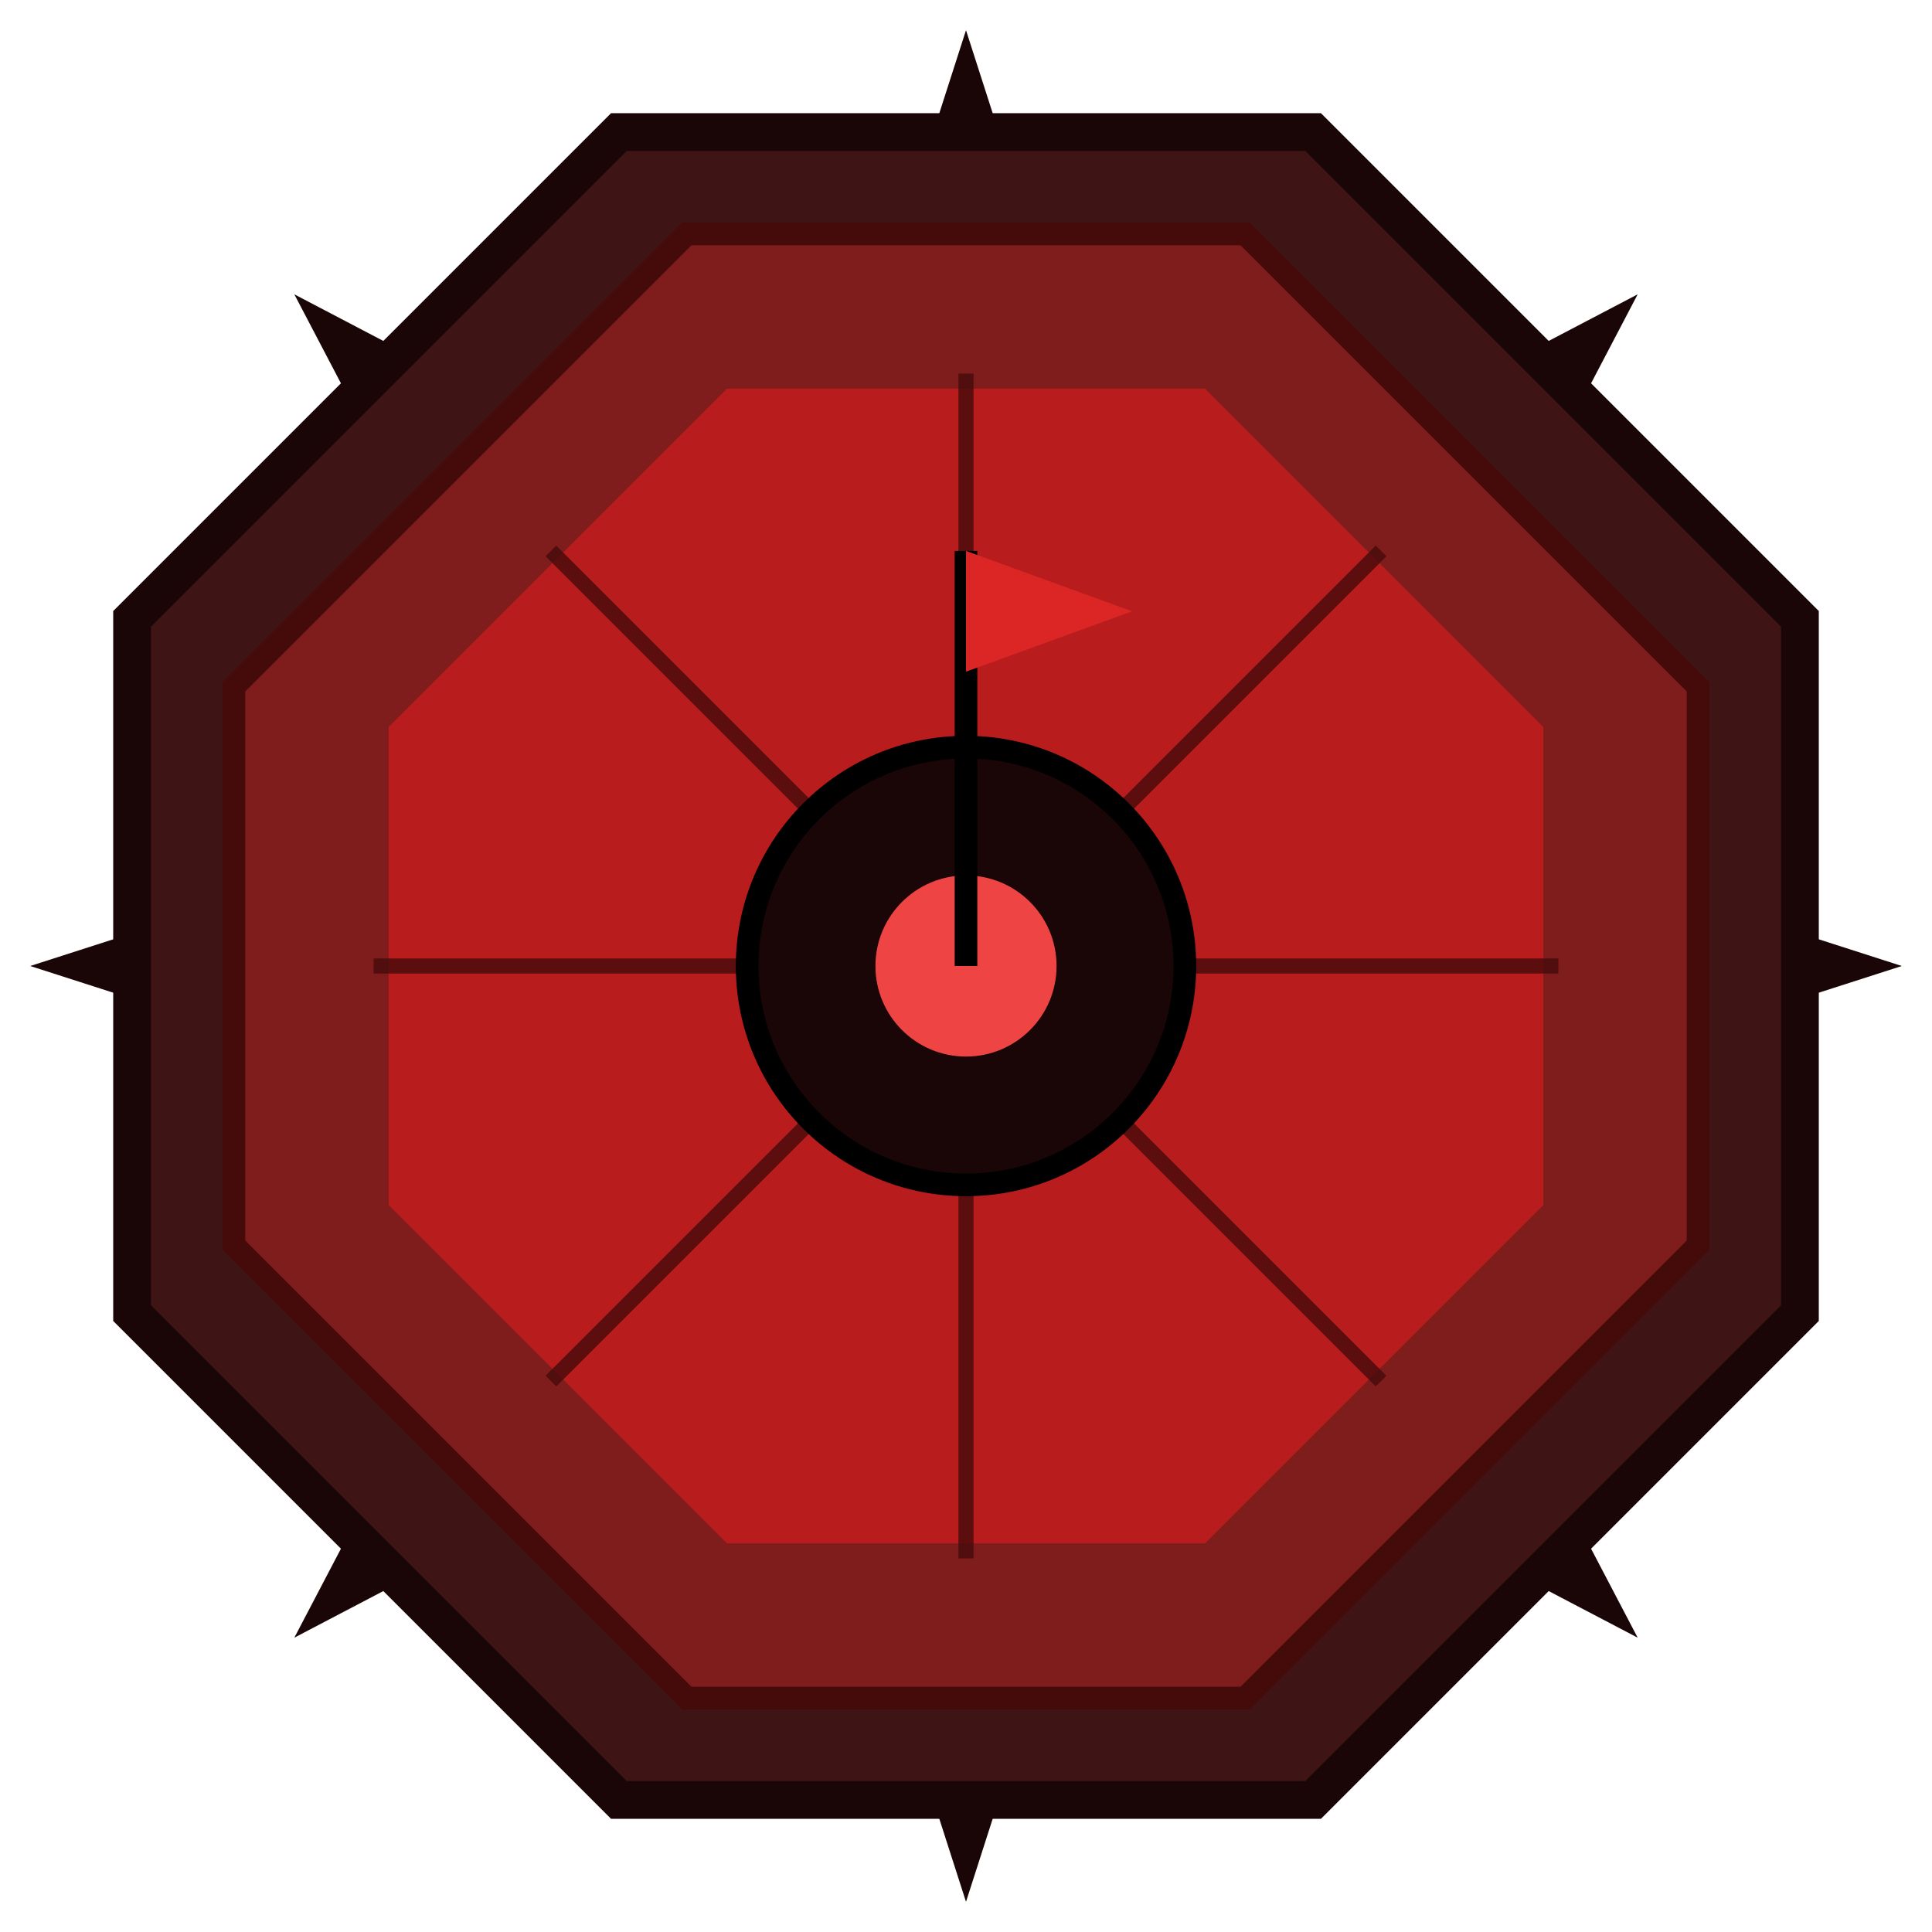
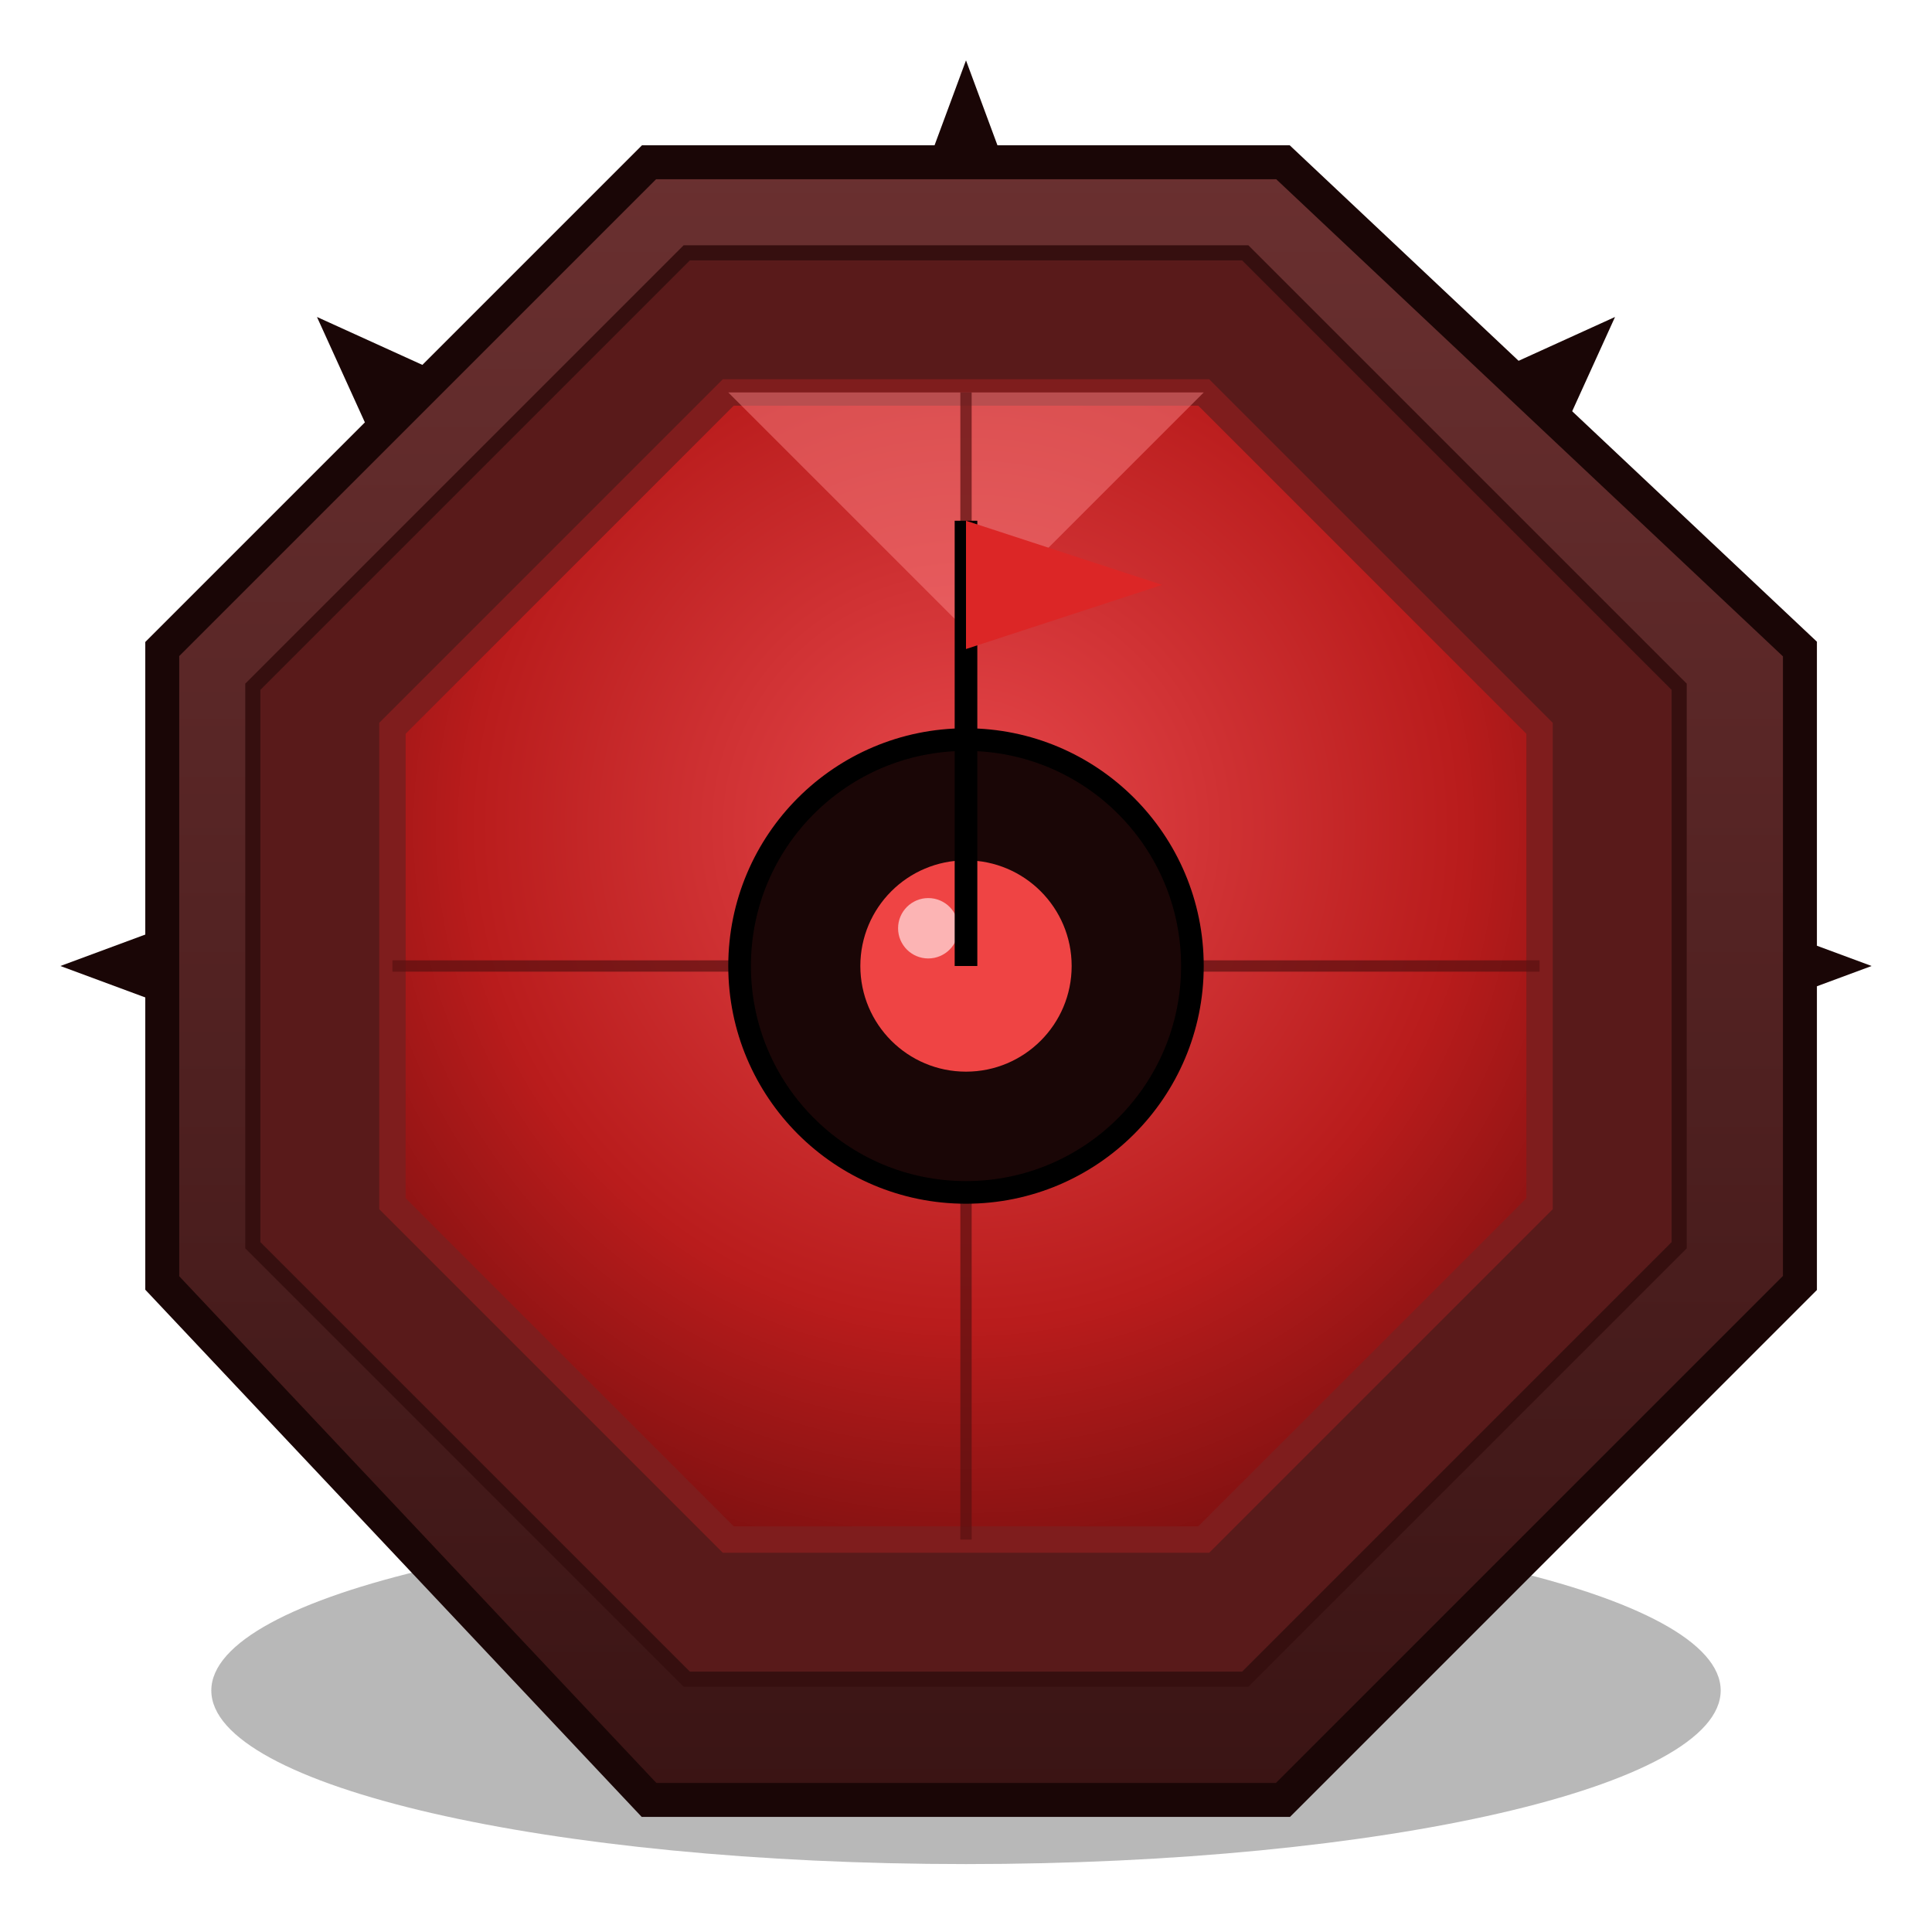
<svg xmlns="http://www.w3.org/2000/svg" width="512" height="512" viewBox="0 0 512 512">
+   <defs>
+     <radialGradient id="enRoof" cx="50%" cy="38%" r="72%">
+       <stop offset="0%" stop-color="#e7484c" />
+       <stop offset="60%" stop-color="#b91c1c" />
+       <stop offset="100%" stop-color="#6e0d0d" />
+     </radialGradient>
+     <linearGradient id="enStone" x1="0" y1="0" x2="0" y2="1">
+       <stop offset="0%" stop-color="#6a3030" />
+       <stop offset="100%" stop-color="#3a1414" />
+     </linearGradient>
+   </defs>
+   <ellipse cx="256" cy="448" rx="200" ry="46" fill="#000000" opacity="0.28" />
  <g fill="#1a0606">
-     <polygon points="256,8 238,64 274,64" />
-     <polygon points="256,504 238,448 274,448" />
-     <polygon points="8,256 64,238 64,274" />
-     <polygon points="504,256 448,238 448,274" />
-     <polygon points="78,78 120,100 100,120" />
-     <polygon points="434,78 412,120 392,100" />
-     <polygon points="78,434 100,392 120,412" />
-     <polygon points="434,434 392,412 412,392" />
+     <polygon points="256,16 236,70 276,70" />
+     <polygon points="84,84 128,104 104,128" />
+     <polygon points="428,84 408,128 384,104" />
+     <polygon points="16,256 70,236 70,276" />
+     <polygon points="496,256 442,236 442,276" />
  </g>
-   <polygon points="477,348 348,477 164,477 35,348 35,164 164,35 348,35 477,164" fill="#3f1414" stroke="#1a0606" stroke-width="10" />
-   <polygon points="450,330 330,450 182,450 62,330 62,182 182,62 330,62 450,182" fill="#7f1d1d" stroke="#450a0a" stroke-width="6" />
-   <polygon points="413,321 321,413 191,413 99,321 99,191 191,99 321,99 413,191" fill="#b91c1c" stroke="#7f1d1d" stroke-width="8" />
-   <g stroke="#450a0a" stroke-width="4" opacity="0.8">
-     <line x1="256" y1="99" x2="256" y2="413" />
-     <line x1="99" y1="256" x2="413" y2="256" />
-     <line x1="146" y1="146" x2="366" y2="366" />
-     <line x1="366" y1="146" x2="146" y2="366" />
+   <polygon points="477,340 340,477 172,477 43,340 43,172 172,43 340,43 477,172" fill="url(#enStone)" stroke="#1a0606" stroke-width="9" />
+   <polygon points="445,330 330,445 182,445 67,330 67,182 182,67 330,67 445,182" fill="#591a1a" stroke="#360f0f" stroke-width="4" />
+   <polygon points="408,319 319,408 193,408 104,319 104,193 193,104 319,104 408,193" fill="url(#enRoof)" stroke="#7f1d1d" stroke-width="7" />
+   <polygon points="319,104 193,104 256,167" fill="#ff8a8c" opacity="0.45" />
+   <g stroke="#5a0f0f" stroke-width="3" opacity="0.7">
+     <line x1="256" y1="104" x2="256" y2="408" />
+     <line x1="104" y1="256" x2="408" y2="256" />
  </g>
-   <circle cx="256" cy="256" r="58" fill="#1a0606" stroke="#000000" stroke-width="6" />
-   <circle cx="256" cy="256" r="24" fill="#ef4444" />
-   <line x1="256" y1="256" x2="256" y2="146" stroke="#000000" stroke-width="6" />
-   <polygon points="256,146 256,178 300,162" fill="#dc2626" />
+   <circle cx="256" cy="256" r="60" fill="#1a0606" stroke="#000000" stroke-width="6" />
+   <circle cx="256" cy="256" r="28" fill="#ef4444" />
+   <circle cx="246" cy="246" r="8" fill="#ffd0d0" opacity="0.8" />
+   <line x1="256" y1="256" x2="256" y2="138" stroke="#000000" stroke-width="6" />
+   <polygon points="256,138 256,172 308,155" fill="#dc2626" />
</svg>
